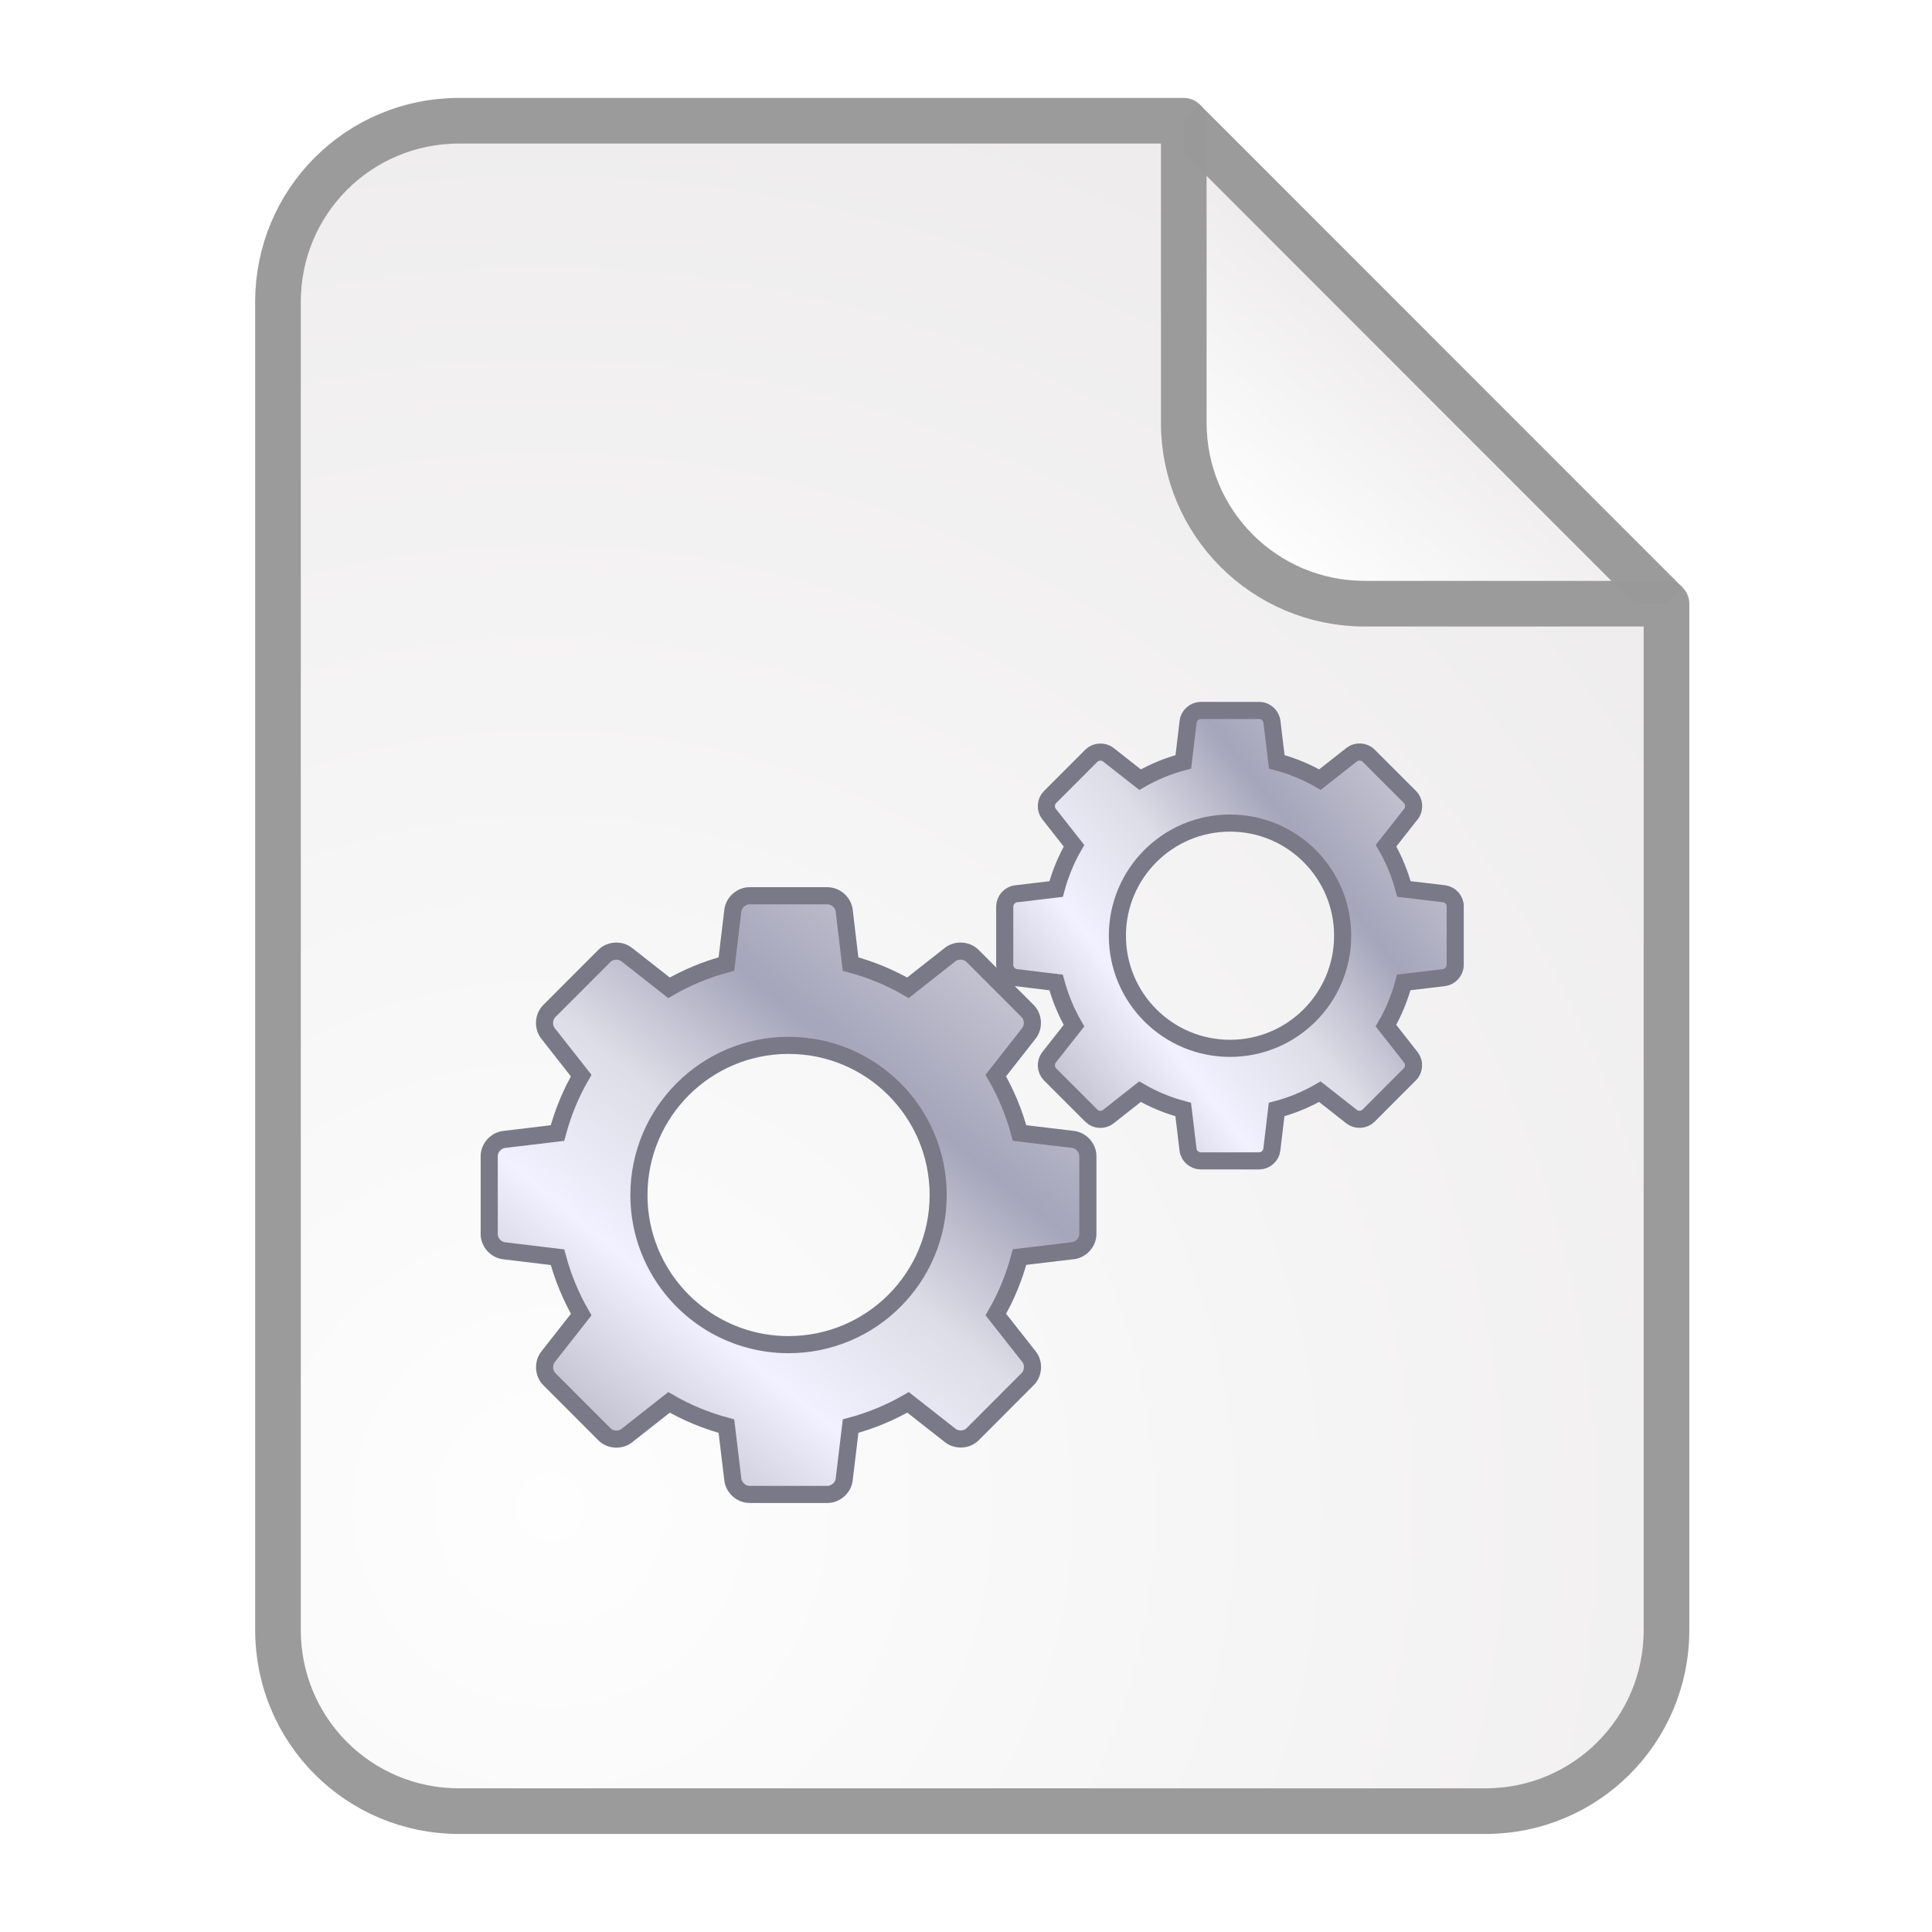
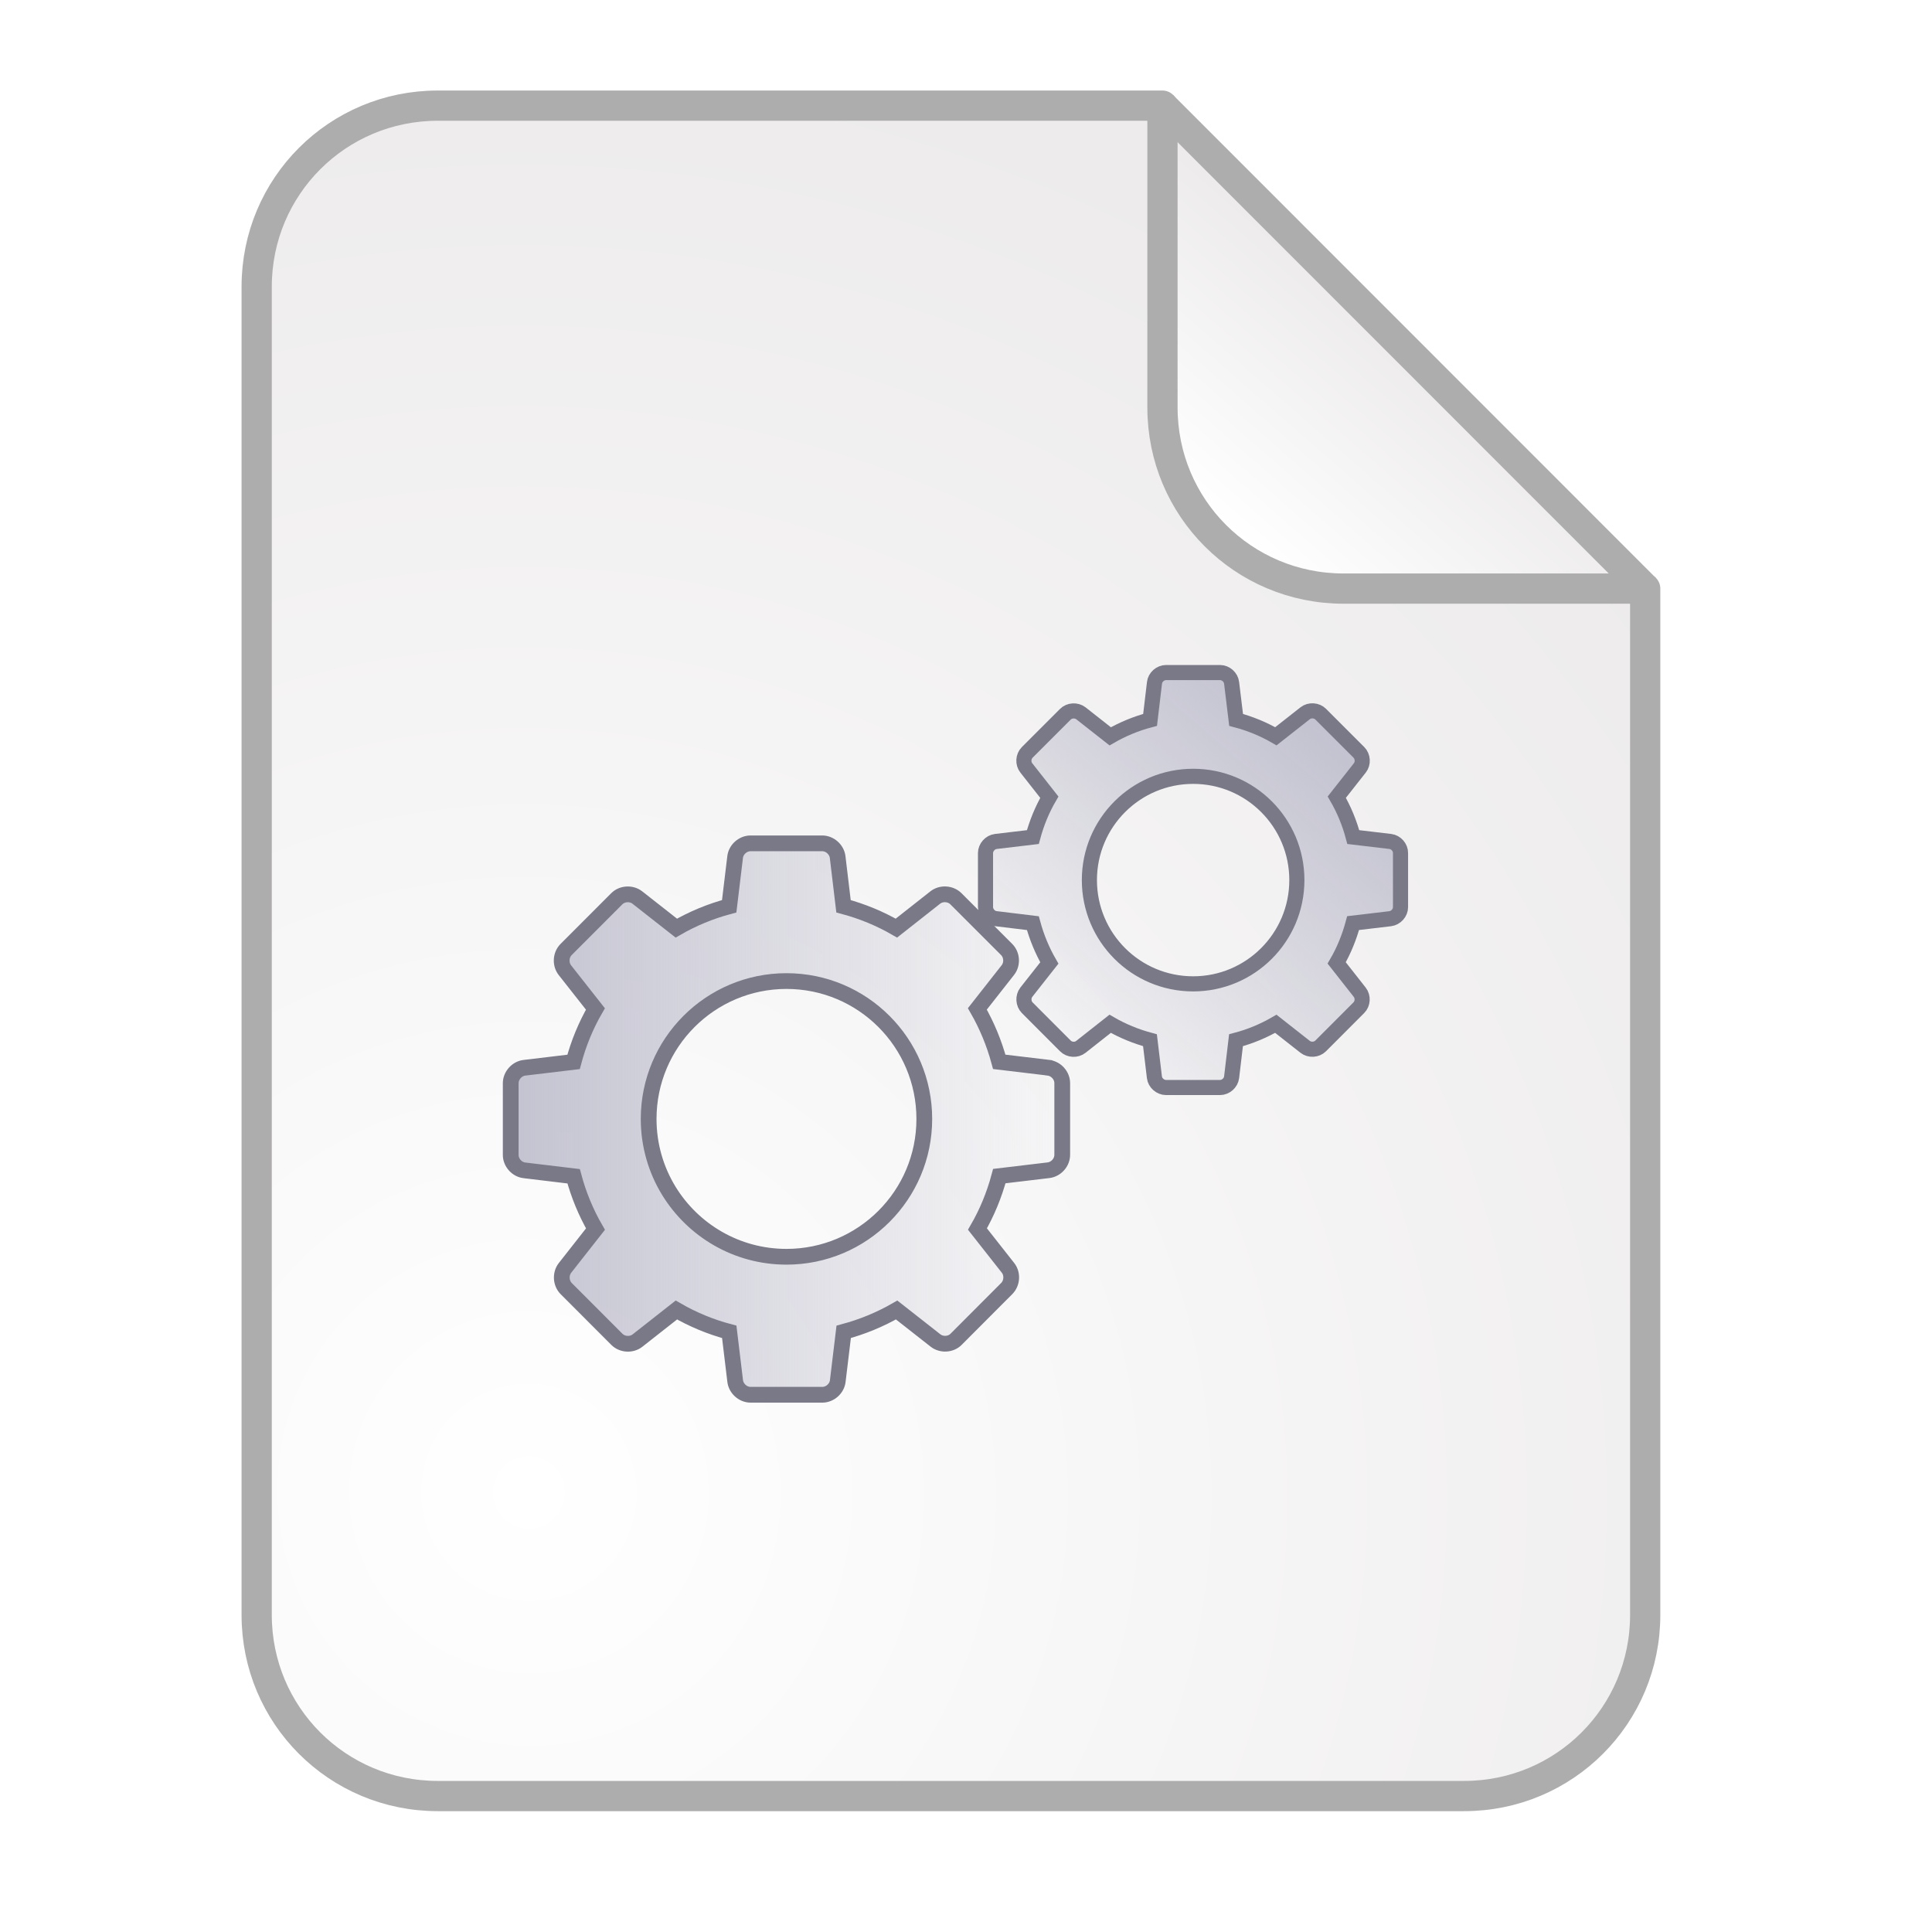
<svg xmlns="http://www.w3.org/2000/svg" xmlns:xlink="http://www.w3.org/1999/xlink" width="128" height="128" viewBox="0 0 33.867 33.867" version="1.1" id="svg2634">
  <defs id="defs2628">
+     <linearGradient id="linearGradient1623">
+       <stop style="stop-color:#c2c2d0;stop-opacity:1;" offset="0" id="stop1619" />
+       <stop style="stop-color:#c2c2d0;stop-opacity:0;" offset="1" id="stop1621" />
+     </linearGradient>
+     <linearGradient id="linearGradient1615">
+       <stop style="stop-color:#c2c2d0;stop-opacity:1;" offset="0" id="stop1611" />
+       <stop style="stop-color:#c2c2d0;stop-opacity:0;" offset="1" id="stop1613" />
+     </linearGradient>
    <linearGradient id="linearGradient15413">
      <stop id="stop15409" offset="0" style="stop-color:#ffffff;stop-opacity:1" />
      <stop id="stop15411" offset="1" style="stop-color:#ecf6ff;stop-opacity:1" />
    </linearGradient>
    <linearGradient gradientTransform="matrix(0.2645833,0,0,0.2645833,83.1508,137.5565)" xlink:href="#linearGradient6044" id="linearGradient6056" x1="82" y1="30" x2="-68.742" y2="262.239" gradientUnits="userSpaceOnUse" />
    <linearGradient id="linearGradient6044">
      <stop style="stop-color:#ffffff;stop-opacity:1" offset="0" id="stop6040" />
      <stop style="stop-color:#c9e4ff;stop-opacity:1" offset="1" id="stop6042" />
    </linearGradient>
-     <linearGradient xlink:href="#linearGradient6044" id="linearGradient68" gradientUnits="userSpaceOnUse" gradientTransform="matrix(0.2750733,0,0,0.2750733,109.6321,133.8365)" x1="82" y1="30" x2="-68.742" y2="262.239" />
    <linearGradient xlink:href="#linearGradient6044" id="linearGradient918" gradientUnits="userSpaceOnUse" gradientTransform="matrix(0.2750733,0,0,0.2750733,109.6321,133.8365)" x1="82" y1="30" x2="-68.742" y2="262.239" />
    <linearGradient xlink:href="#linearGradient15413" id="linearGradient15407" x1="95.028" y1="84.356" x2="71.876" y2="113.655" gradientUnits="userSpaceOnUse" />
-     <linearGradient xlink:href="#linearGradient1808-2" id="linearGradient4237" gradientUnits="userSpaceOnUse" x1="123.291" y1="141.457" x2="140.7" y2="141.457" />
-     <radialGradient xlink:href="#linearGradient9376" id="radialGradient4239" gradientUnits="userSpaceOnUse" gradientTransform="matrix(1.938601,-0.4124931,0.4162354,1.956188,-7.538052,-235.8983)" cx="18.282" cy="111.009" fx="18.282" fy="111.009" r="6.35" />
-     <linearGradient xlink:href="#linearGradient9376" id="linearGradient5179" x1="80.318" y1="-34.653" x2="81.78" y2="-36.33" gradientUnits="userSpaceOnUse" />
+     <radialGradient xlink:href="#linearGradient3178" id="radialGradient4239" gradientUnits="userSpaceOnUse" gradientTransform="matrix(1.938601,-0.4124931,0.4162354,1.956188,-7.538052,-235.8983)" cx="18.282" cy="111.009" fx="18.282" fy="111.009" r="6.35" />
+     <linearGradient xlink:href="#linearGradient3178" id="linearGradient5179" x1="80.318" y1="-34.653" x2="81.78" y2="-36.33" gradientUnits="userSpaceOnUse" />
+     <linearGradient xlink:href="#linearGradient15413" id="linearGradient977" gradientUnits="userSpaceOnUse" x1="123.291" y1="141.457" x2="140.7" y2="141.457" />
+     <linearGradient id="linearGradient1040">
+       <stop id="stop1036" offset="0" style="stop-color:#ffdd9c;stop-opacity:1" />
+       <stop id="stop1038" offset="1" style="stop-color:#ffff9c;stop-opacity:1" />
+     </linearGradient>
+     <linearGradient xlink:href="#linearGradient1040" id="linearGradient972" x1="86.244" y1="-46.876" x2="89.258" y2="-53.727" gradientUnits="userSpaceOnUse" gradientTransform="matrix(0.6641745,0,0,0.6641745,16.70847,2.20906)" />
+     <radialGradient xlink:href="#linearGradient15413" id="radialGradient36302-7" cx="91.077" cy="-48.847" fx="91.077" fy="-48.847" r="6.346" gradientUnits="userSpaceOnUse" gradientTransform="matrix(0.5715326,0,0,0.5715326,25.78242,-2.628257)" />
+     <linearGradient id="linearGradient3178">
+       <stop style="stop-color:#ffffff;stop-opacity:1" offset="0" id="stop3174" />
+       <stop style="stop-color:#edebec;stop-opacity:1" offset="1" id="stop3176" />
+     </linearGradient>
+     <linearGradient id="linearGradient8385-3">
+       <stop id="stop8387-0" style="stop-color:#000000;stop-opacity:1" offset="0" />
+       <stop id="stop8389-4" style="stop-color:#ffffff;stop-opacity:1" offset="1" />
+     </linearGradient>
+     <linearGradient x1="-553.27" y1="525.908" x2="-666.116" y2="413.045" id="linearGradient3002-4-0" xlink:href="#linearGradient8385-3" gradientUnits="userSpaceOnUse" gradientTransform="matrix(0.99884,0,0,0.998699,689.0077,-388.8438)" />
+     <linearGradient id="linearGradient1462">
+       <stop id="stop1458" style="stop-color:#000000;stop-opacity:1" offset="0" />
+       <stop id="stop1460" style="stop-color:#000000;stop-opacity:1" offset="1" />
+     </linearGradient>
+     <linearGradient y2="141.457" x2="140.7" y1="141.457" x1="123.291" gradientUnits="userSpaceOnUse" id="linearGradient4237" xlink:href="#linearGradient1808-2" />
    <linearGradient id="linearGradient1808-2">
-       <stop id="stop1804-5" offset="0" style="stop-color:#ffffff;stop-opacity:1" />
-       <stop id="stop1806-4" offset="1" style="stop-color:#ccccff;stop-opacity:0.51" />
+       <stop style="stop-color:#ffffff;stop-opacity:1" offset="0" id="stop1804-5" />
+       <stop style="stop-color:#ccccff;stop-opacity:0.51" offset="1" id="stop1806-4" />
    </linearGradient>
-     <linearGradient id="linearGradient9376">
-       <stop id="stop9372" offset="0" style="stop-color:#fefefe;stop-opacity:0.98" />
-       <stop id="stop9374" offset="1" style="stop-color:#eeeced;stop-opacity:0.98" />
+     <radialGradient gradientTransform="matrix(0.5715326,0,0,0.5715326,25.78242,-2.628257)" gradientUnits="userSpaceOnUse" r="6.346" fy="-48.847" fx="91.077" cy="-48.847" cx="91.077" id="radialGradient36302-7-6" xlink:href="#linearGradient15413" />
+     <linearGradient gradientTransform="matrix(0.99884,0,0,0.998699,689.0077,-388.8438)" gradientUnits="userSpaceOnUse" xlink:href="#linearGradient1462" id="linearGradient3002-4-0-0" y2="413.045" x2="-666.116" y1="525.908" x1="-553.27" />
+     <radialGradient gradientTransform="matrix(0.5715326,0,0,0.5715326,25.78242,-2.628257)" gradientUnits="userSpaceOnUse" r="6.346" fy="-48.847" fx="91.077" cy="-48.847" cx="91.077" id="radialGradient36302-7-7" xlink:href="#linearGradient15413" />
+     <radialGradient gradientUnits="userSpaceOnUse" r="6.346" fy="-48.847" fx="91.077" cy="-48.847" cx="91.077" id="radialGradient36302" xlink:href="#linearGradient15413" gradientTransform="matrix(0.5539086,0,0,0.5539086,27.38757,-3.489144)" />
+     <radialGradient gradientTransform="matrix(0.5715326,0,0,0.5715326,25.78242,-2.628257)" gradientUnits="userSpaceOnUse" r="6.346" fy="-48.847" fx="91.077" cy="-48.847" cx="91.077" id="radialGradient36302-7-3" xlink:href="#linearGradient15413" />
+     <radialGradient r="6.346" fy="-48.847" fx="91.077" cy="-48.847" cx="91.077" gradientTransform="matrix(0.5715326,0,0,0.5715326,30.11848,-1.746015)" gradientUnits="userSpaceOnUse" id="radialGradient1055-4" xlink:href="#linearGradient15413" />
+     <radialGradient gradientTransform="matrix(0.5715326,0,0,0.5715326,25.78242,-2.628257)" gradientUnits="userSpaceOnUse" r="6.346" fy="-48.847" fx="91.077" cy="-48.847" cx="91.077" id="radialGradient36302-7-4" xlink:href="#linearGradient15413" />
+     <radialGradient xlink:href="#linearGradient15413" id="radialGradient36302-7-6-6" cx="91.077" cy="-48.847" fx="91.077" fy="-48.847" r="6.346" gradientUnits="userSpaceOnUse" gradientTransform="matrix(0.5715326,0,0,0.5715326,25.78242,-2.628257)" />
+     <radialGradient xlink:href="#linearGradient15413" id="radialGradient36302-7-7-6" cx="91.077" cy="-48.847" fx="91.077" fy="-48.847" r="6.346" gradientUnits="userSpaceOnUse" gradientTransform="matrix(0.5715326,0,0,0.5715326,25.78242,-2.628257)" />
+     <radialGradient gradientTransform="matrix(0.5539086,0,0,0.5539086,27.38757,-3.489144)" xlink:href="#linearGradient15413" id="radialGradient36302-2" cx="91.077" cy="-48.847" fx="91.077" fy="-48.847" r="6.346" gradientUnits="userSpaceOnUse" />
+     <radialGradient gradientTransform="matrix(0.5715326,0,0,0.5715326,25.78242,-2.628257)" gradientUnits="userSpaceOnUse" r="6.346" fy="-48.847" fx="91.077" cy="-48.847" cx="91.077" id="radialGradient36302-7-9" xlink:href="#linearGradient15413" />
+     <radialGradient gradientTransform="matrix(0.5715326,0,0,0.5715326,25.78242,-2.628257)" gradientUnits="userSpaceOnUse" r="6.346" fy="-48.847" fx="91.077" cy="-48.847" cx="91.077" id="radialGradient36302-7-30" xlink:href="#linearGradient15413" />
+     <radialGradient xlink:href="#linearGradient15413" id="radialGradient36302-7-6-2" cx="91.077" cy="-48.847" fx="91.077" fy="-48.847" r="6.346" gradientUnits="userSpaceOnUse" gradientTransform="matrix(0.5715326,0,0,0.5715326,25.78242,-2.628257)" />
+     <radialGradient xlink:href="#linearGradient15413" id="radialGradient36302-7-7-67" cx="91.077" cy="-48.847" fx="91.077" fy="-48.847" r="6.346" gradientUnits="userSpaceOnUse" gradientTransform="matrix(0.5715326,0,0,0.5715326,25.78242,-2.628257)" />
+     <radialGradient gradientTransform="matrix(0.5539086,0,0,0.5539086,27.38757,-3.489144)" xlink:href="#linearGradient15413" id="radialGradient36302-6" cx="91.077" cy="-48.847" fx="91.077" fy="-48.847" r="6.346" gradientUnits="userSpaceOnUse" />
+     <radialGradient gradientTransform="matrix(0.5715326,0,0,0.5715326,25.78242,-2.628257)" gradientUnits="userSpaceOnUse" r="6.346" fy="-48.847" fx="91.077" cy="-48.847" cx="91.077" id="radialGradient36302-7-0" xlink:href="#linearGradient15413" />
+     <radialGradient xlink:href="#linearGradient15413" id="radialGradient36302-7-6-28" cx="91.077" cy="-48.847" fx="91.077" fy="-48.847" r="6.346" gradientUnits="userSpaceOnUse" gradientTransform="matrix(0.5715326,0,0,0.5715326,25.78242,-2.628257)" />
+     <radialGradient xlink:href="#linearGradient15413" id="radialGradient36302-7-7-8" cx="91.077" cy="-48.847" fx="91.077" fy="-48.847" r="6.346" gradientUnits="userSpaceOnUse" gradientTransform="matrix(0.5715326,0,0,0.5715326,25.78242,-2.628257)" />
+     <radialGradient gradientTransform="matrix(0.5539086,0,0,0.5539086,27.38757,-3.489144)" xlink:href="#linearGradient15413" id="radialGradient36302-28" cx="91.077" cy="-48.847" fx="91.077" fy="-48.847" r="6.346" gradientUnits="userSpaceOnUse" />
+     <radialGradient xlink:href="#linearGradient15413" id="radialGradient36302-7-3-0" cx="91.077" cy="-48.847" fx="91.077" fy="-48.847" r="6.346" gradientUnits="userSpaceOnUse" gradientTransform="matrix(0.5715326,0,0,0.5715326,25.78242,-2.628257)" />
+     <radialGradient xlink:href="#linearGradient15413" id="radialGradient1055-4-9" gradientUnits="userSpaceOnUse" gradientTransform="matrix(0.5715326,0,0,0.5715326,30.11848,-1.746015)" cx="91.077" cy="-48.847" fx="91.077" fy="-48.847" r="6.346" />
+     <radialGradient xlink:href="#linearGradient15413" id="radialGradient36302-7-4-7" cx="91.077" cy="-48.847" fx="91.077" fy="-48.847" r="6.346" gradientUnits="userSpaceOnUse" gradientTransform="matrix(0.5715326,0,0,0.5715326,25.78242,-2.628257)" />
+     <radialGradient gradientTransform="matrix(0.5715326,0,0,0.5715326,25.78242,-2.628257)" gradientUnits="userSpaceOnUse" r="6.346" fy="-48.847" fx="91.077" cy="-48.847" cx="91.077" id="radialGradient36302-7-6-6-9" xlink:href="#linearGradient15413" />
+     <radialGradient gradientTransform="matrix(0.5715326,0,0,0.5715326,25.78242,-2.628257)" gradientUnits="userSpaceOnUse" r="6.346" fy="-48.847" fx="91.077" cy="-48.847" cx="91.077" id="radialGradient36302-7-7-6-0" xlink:href="#linearGradient15413" />
+     <radialGradient gradientUnits="userSpaceOnUse" r="6.346" fy="-48.847" fx="91.077" cy="-48.847" cx="91.077" id="radialGradient36302-2-2" xlink:href="#linearGradient15413" gradientTransform="matrix(0.5539086,0,0,0.5539086,27.38757,-3.489144)" />
+     <radialGradient xlink:href="#linearGradient15413" id="radialGradient2646" cx="23.751" cy="23.962" fx="23.751" fy="23.962" r="21.135" gradientTransform="matrix(1,0,0,0.9998904,0,0.00262704)" gradientUnits="userSpaceOnUse" />
+     <linearGradient id="linearGradient6423">
+       <stop id="stop6419" offset="0" style="stop-color:#007e00;stop-opacity:0.247" />
+       <stop id="stop6421" offset="1" style="stop-color:#ff7f00;stop-opacity:0;" />
    </linearGradient>
-     <linearGradient xlink:href="#linearGradient5370" id="linearGradient3281" gradientUnits="userSpaceOnUse" x1="14.46" y1="12.28" x2="34.53" y2="39.68" gradientTransform="matrix(0.8585,-0.3556,0.3557,0.8588,23.28,38.3)" />
+     <linearGradient y2="-116.55" x2="58.361" y1="-32.55" x1="230.547" gradientUnits="userSpaceOnUse" id="linearGradient6669" xlink:href="#linearGradient6423" gradientTransform="matrix(0.2645833,0,0,0.2645833,74.69611,2.710477)" />
+     <linearGradient y2="-116.55" x2="58.361" y1="-32.55" x1="230.547" gradientTransform="matrix(0.2645833,0,0,0.2645833,75.13184,2.347538)" gradientUnits="userSpaceOnUse" id="linearGradient4264" xlink:href="#linearGradient6423" />
+     <linearGradient y2="-116.55" x2="58.361" y1="-32.55" x1="230.547" gradientTransform="matrix(0.2645833,0,0,0.2645833,80.2297,-49.96084)" gradientUnits="userSpaceOnUse" id="linearGradient4279" xlink:href="#linearGradient6044" />
+     <linearGradient gradientUnits="userSpaceOnUse" y2="8.633" x2="-89.445" y1="37.18" x1="-219.516" id="linearGradient1042" xlink:href="#linearGradient1040" gradientTransform="matrix(0,-0.7235958,-0.7235958,0,135.6203,17.42686)" />
+     <radialGradient gradientTransform="matrix(0.5715326,0,0,0.5715326,25.78242,-2.628257)" gradientUnits="userSpaceOnUse" r="6.346" fy="-48.847" fx="91.077" cy="-48.847" cx="91.077" id="radialGradient36302-7-17" xlink:href="#linearGradient15413" />
+     <radialGradient xlink:href="#linearGradient15413" id="radialGradient36302-7-6-63" cx="91.077" cy="-48.847" fx="91.077" fy="-48.847" r="6.346" gradientUnits="userSpaceOnUse" gradientTransform="matrix(0.5715326,0,0,0.5715326,25.78242,-2.628257)" />
+     <radialGradient xlink:href="#linearGradient15413" id="radialGradient36302-7-7-9" cx="91.077" cy="-48.847" fx="91.077" fy="-48.847" r="6.346" gradientUnits="userSpaceOnUse" gradientTransform="matrix(0.5715326,0,0,0.5715326,25.78242,-2.628257)" />
+     <radialGradient gradientTransform="matrix(0.5539086,0,0,0.5539086,27.38757,-3.489144)" xlink:href="#linearGradient15413" id="radialGradient36302-3" cx="91.077" cy="-48.847" fx="91.077" fy="-48.847" r="6.346" gradientUnits="userSpaceOnUse" />
+     <radialGradient xlink:href="#linearGradient15413" id="radialGradient36302-7-3-5" cx="91.077" cy="-48.847" fx="91.077" fy="-48.847" r="6.346" gradientUnits="userSpaceOnUse" gradientTransform="matrix(0.5715326,0,0,0.5715326,25.78242,-2.628257)" />
+     <radialGradient xlink:href="#linearGradient15413" id="radialGradient1055-4-90" gradientUnits="userSpaceOnUse" gradientTransform="matrix(0.5715326,0,0,0.5715326,30.11848,-1.746015)" cx="91.077" cy="-48.847" fx="91.077" fy="-48.847" r="6.346" />
+     <radialGradient xlink:href="#linearGradient15413" id="radialGradient36302-7-4-8" cx="91.077" cy="-48.847" fx="91.077" fy="-48.847" r="6.346" gradientUnits="userSpaceOnUse" gradientTransform="matrix(0.5715326,0,0,0.5715326,25.78242,-2.628257)" />
+     <radialGradient gradientTransform="matrix(0.5715326,0,0,0.5715326,25.78242,-2.628257)" gradientUnits="userSpaceOnUse" r="6.346" fy="-48.847" fx="91.077" cy="-48.847" cx="91.077" id="radialGradient36302-7-6-6-3" xlink:href="#linearGradient15413" />
+     <radialGradient gradientTransform="matrix(0.5715326,0,0,0.5715326,25.78242,-2.628257)" gradientUnits="userSpaceOnUse" r="6.346" fy="-48.847" fx="91.077" cy="-48.847" cx="91.077" id="radialGradient36302-7-7-6-03" xlink:href="#linearGradient15413" />
+     <radialGradient gradientUnits="userSpaceOnUse" r="6.346" fy="-48.847" fx="91.077" cy="-48.847" cx="91.077" id="radialGradient36302-2-8" xlink:href="#linearGradient15413" gradientTransform="matrix(0.5539086,0,0,0.5539086,27.38757,-3.489144)" />
+     <radialGradient xlink:href="#linearGradient15413" id="radialGradient36302-7-9-6" cx="91.077" cy="-48.847" fx="91.077" fy="-48.847" r="6.346" gradientUnits="userSpaceOnUse" gradientTransform="matrix(0.5715326,0,0,0.5715326,25.78242,-2.628257)" />
+     <radialGradient xlink:href="#linearGradient15413" id="radialGradient36302-7-1" cx="91.077" cy="-48.847" fx="91.077" fy="-48.847" r="6.346" gradientUnits="userSpaceOnUse" gradientTransform="matrix(0.5715326,0,0,0.5715326,25.78242,-2.628257)" />
+     <linearGradient y2="200.874" x2="1280.895" y1="62.713" x1="1142.588" gradientTransform="matrix(0.02378999,-0.00245374,0.00245374,0.02378999,47.71954,-31.21626)" gradientUnits="userSpaceOnUse" id="linearGradient1403" xlink:href="#linearGradient1373" />
+     <linearGradient id="linearGradient1373">
+       <stop id="stop1369" offset="0" style="stop-color:#343434;stop-opacity:1" />
+       <stop id="stop1371" offset="1" style="stop-color:#4d4d4d;stop-opacity:1" />
+     </linearGradient>
+     <linearGradient gradientTransform="matrix(2.6597682e-4,0.02391472,0.02391472,-2.6597682e-4,73.58915,-60.38333)" y2="89.862" x2="1324.91" y1="230.862" x1="1327.594" gradientUnits="userSpaceOnUse" id="linearGradient1405" xlink:href="#linearGradient4663-8-4" />
+     <linearGradient id="linearGradient4663-8-4">
+       <stop offset="0" style="stop-color:#5596ea;stop-opacity:1" id="stop4665-6-3" />
+       <stop offset="1" style="stop-color:#5596ea;stop-opacity:0" id="stop4667-8-0" />
+     </linearGradient>
+     <radialGradient xlink:href="#linearGradient15413" id="radialGradient36302-7-0-3" cx="91.077" cy="-48.847" fx="91.077" fy="-48.847" r="6.346" gradientUnits="userSpaceOnUse" gradientTransform="matrix(0.5598317,0,0,0.5598317,26.77498,-3.126685)" />
+     <radialGradient xlink:href="#linearGradient15413" id="radialGradient36302-7-71" cx="91.077" cy="-48.847" fx="91.077" fy="-48.847" r="6.346" gradientUnits="userSpaceOnUse" gradientTransform="matrix(0.5715326,0,0,0.5715326,25.78242,-2.628257)" />
+     <clipPath clipPathUnits="userSpaceOnUse" id="clipPath12688">
+       <path style="display:inline;fill:#000000;fill-opacity:1;stroke:none" d="m 1252,1006 v 2 134 2 h 224 v -2 z m 32,58.844 74.375,45.156 H 1284 Z" id="path12690" />
+     </clipPath>
    <linearGradient id="linearGradient5370">
      <stop style="stop-color:#c2c2d0;stop-opacity:1" offset="0" id="stop5360" />
      <stop id="stop5362" offset="0.25" style="stop-color:#f1f1ff;stop-opacity:1" />
      <stop id="stop5364" offset="0.5" style="stop-color:#dddde7;stop-opacity:1" />
      <stop style="stop-color:#a5a5bb;stop-opacity:1" offset="0.75" id="stop5366" />
      <stop style="stop-color:#c2c2d0;stop-opacity:1" offset="1" id="stop5368" />
    </linearGradient>
-     <linearGradient xlink:href="#linearGradient5370" id="linearGradient1975" x1="3.438" y1="25.889" x2="15.498" y2="11.122" gradientUnits="userSpaceOnUse" />
-     <linearGradient xlink:href="#linearGradient5370" id="linearGradient1979" gradientUnits="userSpaceOnUse" x1="3.438" y1="25.889" x2="15.498" y2="11.122" />
-     <linearGradient xlink:href="#linearGradient5370" id="linearGradient1991" x1="17.921" y1="14.495" x2="29.514" y2="5.669" gradientUnits="userSpaceOnUse" />
+     <linearGradient xlink:href="#linearGradient1615" id="linearGradient1617" x1="85.323" y1="153.499" x2="95.266" y2="153.499" gradientUnits="userSpaceOnUse" />
+     <linearGradient xlink:href="#linearGradient1623" id="linearGradient1625" x1="99.96" y1="146.702" x2="94.887" y2="152.6" gradientUnits="userSpaceOnUse" />
  </defs>
  <g id="layer1" transform="translate(-82.55,-136.1333)">
    <g id="g849">
      <g id="g4250" transform="matrix(2,0,0,2,-56.03907,215.1337)">
-         <path style="opacity:1;fill:url(#linearGradient5179);fill-opacity:1.0;stroke:none;stroke-width:0.529;stroke-linecap:round;stroke-linejoin:round;stroke-miterlimit:4;stroke-dasharray:none;stroke-opacity:1" d="m 83.824,-34.286 -4.077,-4.078 v 2.491 c 0,0.879 0.708,1.587 1.587,1.587 z" id="path1999" />
-         <path id="path4196" d="m 123.999,133.456 c 5.372,5.374 10.663,10.667 15.994,16" style="fill:url(#linearGradient4237);fill-opacity:1.0;stroke:#999999;stroke-width:1.512;stroke-linecap:butt;stroke-linejoin:miter;stroke-miterlimit:4;stroke-dasharray:none;stroke-opacity:0.98" transform="matrix(0.2645833,0,0,0.2645833,46.86136,-73.7522)" />
-         <path id="path4200" d="m 73.318,-38.442 c -0.879,0 -1.587,0.708 -1.587,1.587 v 11.642 c 0,0.879 0.708,1.587 1.587,1.587 h 8.996 c 0.879,0 1.587,-0.708 1.587,-1.587 v -8.996 h -2.644 c -0.879,0 -1.587,-0.708 -1.587,-1.587 v -2.646 z" style="opacity:1;fill:url(#radialGradient4239);fill-opacity:1;stroke:#999999;stroke-width:0.4;stroke-linecap:round;stroke-linejoin:round;stroke-miterlimit:4;stroke-dasharray:none;stroke-opacity:0.98" />
-         <g id="g1906" transform="matrix(0.2731617,0,0,0.2731617,73.58233,-34.07154)" style="fill:#ececfa;fill-opacity:1;stroke:#2b2b2f;stroke-opacity:0.557;stroke-width:0.549;stroke-miterlimit:4;stroke-dasharray:none">
-           <g id="g1848" style="fill:#ececfa;fill-opacity:1;stroke:#2b2b2f;stroke-opacity:0.557;stroke-width:0.549;stroke-miterlimit:4;stroke-dasharray:none">
-             <path style="fill:url(#linearGradient1979);fill-opacity:1;stroke:#797987;stroke-width:0.549;stroke-miterlimit:4;stroke-dasharray:none;stroke-opacity:1" d="M 18.73,16.686 17.017,16.481 C 16.841,15.827 16.584,15.21 16.254,14.637 l 1.063,-1.354 c 0.164,-0.209 0.145,-0.531 -0.043,-0.718 l -1.766,-1.767 c -0.187,-0.187 -0.509,-0.206 -0.717,-0.044 l -1.356,1.067 C 12.864,11.491 12.247,11.234 11.594,11.06 L 11.39,9.345 C 11.359,9.083 11.117,8.868 10.853,8.868 H 8.354 C 8.09,8.868 7.848,9.083 7.817,9.345 L 7.611,11.059 C 6.958,11.233 6.34,11.491 5.769,11.821 L 4.412,10.756 C 4.205,10.593 3.882,10.611 3.696,10.798 l -1.767,1.769 c -0.187,0.187 -0.206,0.509 -0.043,0.717 l 1.065,1.354 C 2.62,15.21 2.365,15.828 2.19,16.482 L 0.477,16.687 C 0.215,16.718 0,16.959 0,17.225 v 2.498 c 0,0.265 0.215,0.506 0.477,0.536 l 1.714,0.207 c 0.175,0.651 0.431,1.269 0.761,1.841 l -1.064,1.354 c -0.163,0.21 -0.144,0.532 0.043,0.719 l 1.765,1.767 c 0.186,0.188 0.509,0.207 0.716,0.045 l 1.357,-1.068 c 0.571,0.33 1.189,0.588 1.842,0.762 L 7.817,27.6 c 0.031,0.262 0.273,0.477 0.537,0.477 h 2.499 c 0.264,0 0.506,-0.215 0.537,-0.477 l 0.206,-1.715 c 0.653,-0.174 1.271,-0.432 1.843,-0.762 l 1.356,1.064 c 0.208,0.162 0.53,0.145 0.716,-0.041 l 1.767,-1.77 c 0.187,-0.188 0.207,-0.51 0.043,-0.717 l -1.065,-1.354 c 0.331,-0.572 0.586,-1.19 0.761,-1.844 l 1.715,-0.205 c 0.263,-0.031 0.477,-0.271 0.477,-0.537 v -2.498 c 0,-0.264 -0.215,-0.503 -0.479,-0.535 z M 9.605,23.271 C 7.873,23.271 6.354,22.354 5.51,20.978 5.062,20.248 4.804,19.389 4.804,18.47 c 0,-2.652 2.15,-4.802 4.801,-4.802 2.652,0 4.801,2.149 4.801,4.802 10e-4,2.653 -2.149,4.801 -4.801,4.801 z" id="path1842" />
-             <path style="fill:url(#linearGradient1991);fill-opacity:1;stroke:#797987;stroke-width:0.549;stroke-miterlimit:4;stroke-dasharray:none;stroke-opacity:1" d="M 30.641,8.804 29.35,8.651 C 29.218,8.159 29.026,7.692 28.776,7.261 l 0.803,-1.02 C 29.702,6.086 29.686,5.842 29.546,5.701 L 28.216,4.372 C 28.076,4.23 27.833,4.216 27.676,4.339 L 26.655,5.142 C 26.225,4.893 25.759,4.701 25.27,4.571 L 25.114,3.281 C 25.092,3.083 24.909,2.922 24.712,2.922 H 22.83 c -0.199,0 -0.381,0.161 -0.404,0.359 l -0.154,1.29 C 21.78,4.701 21.315,4.894 20.884,5.143 L 19.863,4.341 C 19.707,4.219 19.464,4.234 19.324,4.372 l -1.331,1.332 c -0.142,0.141 -0.155,0.383 -0.032,0.539 l 0.803,1.021 C 18.514,7.694 18.323,8.16 18.19,8.652 L 16.9,8.806 c -0.198,0.023 -0.359,0.206 -0.359,0.405 v 1.881 c 0,0.197 0.162,0.381 0.359,0.402 l 1.289,0.157 c 0.133,0.49 0.326,0.955 0.574,1.386 l -0.803,1.02 c -0.122,0.156 -0.107,0.4 0.033,0.54 l 1.328,1.329 c 0.141,0.143 0.383,0.156 0.539,0.033 l 1.021,-0.804 c 0.43,0.249 0.896,0.442 1.387,0.572 l 0.155,1.292 c 0.022,0.195 0.206,0.356 0.404,0.356 h 1.881 c 0.198,0 0.38,-0.161 0.403,-0.356 l 0.154,-1.292 c 0.492,-0.13 0.957,-0.323 1.387,-0.572 l 1.021,0.802 c 0.157,0.123 0.399,0.109 0.54,-0.031 l 1.33,-1.332 c 0.141,-0.139 0.155,-0.382 0.032,-0.538 l -0.802,-1.021 c 0.25,-0.429 0.44,-0.895 0.572,-1.386 l 1.291,-0.154 C 30.834,11.47 30.995,11.29 30.995,11.09 V 9.21 C 30.999,9.009 30.837,8.829 30.641,8.804 Z m -6.87,4.96 c -1.998,0 -3.615,-1.618 -3.615,-3.614 0,-1.997 1.619,-3.614 3.615,-3.614 1.994,0 3.613,1.617 3.613,3.614 0,1.995 -1.618,3.614 -3.613,3.614 z" id="path1844" />
+         <g id="g975" transform="matrix(1.000001,0,0,0.9999985,-0.1868046,-0.1323374)">
+           <path id="path1999" d="m 83.824,-34.286 -4.077,-4.078 v 2.491 c 0,0.879 0.708,1.587 1.587,1.587 z" style="opacity:1;fill:url(#linearGradient5179);fill-opacity:1.0;stroke:none;stroke-width:0.529;stroke-linecap:round;stroke-linejoin:round;stroke-miterlimit:4;stroke-dasharray:none;stroke-opacity:1" />
+           <path transform="matrix(0.2645833,0,0,0.2645833,46.86136,-73.7522)" style="fill:url(#linearGradient977);fill-opacity:1;stroke:#aeadad;stroke-width:1;stroke-linecap:butt;stroke-linejoin:miter;stroke-miterlimit:4;stroke-dasharray:none;stroke-opacity:1" d="m 123.999,133.456 c 5.372,5.374 10.663,10.667 15.994,16" id="path4196" />
+           <path style="opacity:1;fill:url(#radialGradient4239);fill-opacity:1;stroke:#aeadad;stroke-width:0.265;stroke-linecap:round;stroke-linejoin:round;stroke-miterlimit:4;stroke-dasharray:none;stroke-opacity:1" d="m 73.318,-38.442 c -0.879,0 -1.587,0.708 -1.587,1.587 v 11.642 c 0,0.879 0.708,1.587 1.587,1.587 h 8.996 c 0.879,0 1.587,-0.708 1.587,-1.587 v -8.996 h -2.644 c -0.879,0 -1.587,-0.708 -1.587,-1.587 v -2.646 z" id="path4200" />
+         </g>
+         <g id="g1634" transform="matrix(0.01434823,0,0,0.01434823,79.02739,-22.23972)" style="fill:#338000;fill-opacity:1;stroke:#9b9b9b;stroke-width:0.853;stroke-miterlimit:4;stroke-dasharray:none;stroke-opacity:1">
+           <g id="g1632" transform="matrix(1.164578,0,0,1.164578,838.3496,-898.9645)" style="fill:#338000;fill-opacity:1;stroke:#9b9b9b;stroke-width:0.733;stroke-miterlimit:4;stroke-dasharray:none;stroke-opacity:1" />
+         </g>
+         <g id="g1634-0" transform="matrix(0.01434823,0,0,0.01434823,120.6993,-22.5043)" style="fill:#338000;fill-opacity:1;stroke:#9b9b9b;stroke-width:0.853;stroke-miterlimit:4;stroke-dasharray:none;stroke-opacity:1">
+           <g id="g1632-3" transform="matrix(1.164578,0,0,1.164578,838.3496,-898.9645)" style="fill:#338000;fill-opacity:1;stroke:#9b9b9b;stroke-width:0.733;stroke-miterlimit:4;stroke-dasharray:none;stroke-opacity:1" />
+         </g>
+         <g transform="matrix(0.5,0,0,0.5,33.39744,-93.08585)" id="layer1-6">
+           <g id="g849-0" />
+         </g>
+         <g transform="matrix(0.5,0,0,0.5,44.29143,-106.3762)" id="layer1-1">
+           <g id="g1632-9" transform="matrix(0.03341926,0,0,0.03341926,126.0734,144.8572)" style="fill:#338000;fill-opacity:1;stroke:#9b9b9b;stroke-width:0.733;stroke-miterlimit:4;stroke-dasharray:none;stroke-opacity:1" />
+           <g id="g1607" transform="translate(-26.50234,-0.1315)">
+             <path id="path1842" d="m 94.887,152.6 -0.862,-0.103 c -0.089,-0.329 -0.218,-0.64 -0.384,-0.928 l 0.535,-0.681 c 0.083,-0.105 0.073,-0.267 -0.022,-0.361 l -0.889,-0.889 c -0.094,-0.094 -0.256,-0.104 -0.361,-0.022 l -0.682,0.537 c -0.287,-0.166 -0.598,-0.295 -0.927,-0.383 l -0.103,-0.863 c -0.016,-0.132 -0.137,-0.24 -0.27,-0.24 H 89.665 c -0.133,0 -0.255,0.108 -0.27,0.24 l -0.104,0.863 c -0.329,0.088 -0.64,0.217 -0.927,0.383 l -0.683,-0.536 c -0.104,-0.082 -0.267,-0.073 -0.36,0.021 l -0.889,0.89 c -0.094,0.094 -0.104,0.256 -0.022,0.361 l 0.536,0.681 c -0.167,0.288 -0.295,0.599 -0.383,0.928 l -0.862,0.103 c -0.132,0.016 -0.24,0.137 -0.24,0.271 v 1.257 c 0,0.133 0.108,0.255 0.24,0.27 l 0.863,0.104 c 0.088,0.328 0.217,0.639 0.383,0.926 l -0.535,0.681 c -0.082,0.106 -0.072,0.268 0.022,0.362 l 0.888,0.889 c 0.094,0.095 0.256,0.104 0.36,0.023 l 0.683,-0.537 c 0.287,0.166 0.598,0.296 0.927,0.383 l 0.104,0.863 c 0.016,0.132 0.137,0.24 0.27,0.24 h 1.258 c 0.133,0 0.255,-0.108 0.27,-0.24 l 0.104,-0.863 c 0.329,-0.088 0.64,-0.217 0.928,-0.383 l 0.682,0.535 c 0.105,0.082 0.267,0.073 0.36,-0.021 l 0.889,-0.891 c 0.094,-0.095 0.104,-0.257 0.022,-0.361 l -0.536,-0.681 c 0.167,-0.288 0.295,-0.599 0.383,-0.928 l 0.863,-0.103 c 0.132,-0.016 0.24,-0.136 0.24,-0.27 v -1.257 c 0,-0.133 -0.108,-0.253 -0.241,-0.269 z m -4.592,3.314 c -0.872,0 -1.636,-0.462 -2.061,-1.154 -0.225,-0.367 -0.355,-0.799 -0.355,-1.262 0,-1.335 1.082,-2.417 2.416,-2.417 1.335,0 2.416,1.082 2.416,2.417 5.12e-4,1.335 -1.082,2.416 -2.416,2.416 z" style="fill:url(#linearGradient1617);fill-opacity:1;stroke:#797987;stroke-width:0.276;stroke-miterlimit:4;stroke-dasharray:none;stroke-opacity:1" />
+             <path id="path1844" d="m 100.881,148.634 -0.65,-0.077 c -0.066,-0.248 -0.163,-0.483 -0.289,-0.7 l 0.404,-0.513 c 0.062,-0.078 0.054,-0.201 -0.017,-0.272 l -0.669,-0.669 c -0.07,-0.071 -0.193,-0.079 -0.272,-0.017 l -0.514,0.404 c -0.216,-0.125 -0.451,-0.222 -0.697,-0.287 l -0.079,-0.649 c -0.011,-0.1 -0.103,-0.181 -0.202,-0.181 h -0.947 c -0.1,0 -0.192,0.081 -0.203,0.181 l -0.077,0.649 c -0.248,0.065 -0.482,0.163 -0.699,0.288 l -0.514,-0.404 c -0.079,-0.061 -0.201,-0.054 -0.271,0.016 l -0.67,0.67 c -0.071,0.071 -0.078,0.193 -0.016,0.271 l 0.404,0.514 c -0.126,0.216 -0.222,0.451 -0.289,0.699 l -0.649,0.077 c -0.1,0.012 -0.181,0.104 -0.181,0.204 v 0.947 c 0,0.099 0.082,0.192 0.181,0.202 l 0.649,0.079 c 0.067,0.247 0.164,0.481 0.289,0.698 l -0.404,0.513 c -0.061,0.079 -0.054,0.201 0.017,0.272 l 0.668,0.669 c 0.071,0.072 0.193,0.079 0.271,0.017 l 0.514,-0.405 c 0.216,0.125 0.451,0.222 0.698,0.288 l 0.078,0.65 c 0.011,0.098 0.104,0.179 0.203,0.179 h 0.947 c 0.1,0 0.191,-0.081 0.203,-0.179 l 0.077,-0.65 c 0.248,-0.065 0.482,-0.163 0.698,-0.288 l 0.514,0.404 c 0.079,0.062 0.201,0.055 0.272,-0.016 l 0.669,-0.67 c 0.071,-0.07 0.078,-0.192 0.016,-0.271 l -0.404,-0.514 c 0.126,-0.216 0.221,-0.45 0.288,-0.698 l 0.65,-0.077 c 0.1,-0.013 0.181,-0.103 0.181,-0.204 v -0.946 c 0.002,-0.101 -0.08,-0.192 -0.178,-0.204 z m -3.457,2.496 c -1.006,0 -1.819,-0.814 -1.819,-1.819 0,-1.005 0.815,-1.819 1.819,-1.819 1.004,0 1.818,0.814 1.818,1.819 0,1.004 -0.814,1.819 -1.818,1.819 z" style="fill:url(#linearGradient1625);fill-opacity:1;stroke:#797987;stroke-width:0.265;stroke-miterlimit:4;stroke-dasharray:none;stroke-opacity:1" />
          </g>
-           <g id="g1850" style="fill:#ececfa;fill-opacity:1;stroke:#2b2b2f;stroke-opacity:0.557;stroke-width:0.549;stroke-miterlimit:4;stroke-dasharray:none">
- </g>
-           <g id="g1852" style="fill:#ececfa;fill-opacity:1;stroke:#2b2b2f;stroke-opacity:0.557;stroke-width:0.549;stroke-miterlimit:4;stroke-dasharray:none">
- </g>
-           <g id="g1854" style="fill:#ececfa;fill-opacity:1;stroke:#2b2b2f;stroke-opacity:0.557;stroke-width:0.549;stroke-miterlimit:4;stroke-dasharray:none">
- </g>
-           <g id="g1856" style="fill:#ececfa;fill-opacity:1;stroke:#2b2b2f;stroke-opacity:0.557;stroke-width:0.549;stroke-miterlimit:4;stroke-dasharray:none">
- </g>
-           <g id="g1858" style="fill:#ececfa;fill-opacity:1;stroke:#2b2b2f;stroke-opacity:0.557;stroke-width:0.549;stroke-miterlimit:4;stroke-dasharray:none">
- </g>
-           <g id="g1860" style="fill:#ececfa;fill-opacity:1;stroke:#2b2b2f;stroke-opacity:0.557;stroke-width:0.549;stroke-miterlimit:4;stroke-dasharray:none">
- </g>
-           <g id="g1862" style="fill:#ececfa;fill-opacity:1;stroke:#2b2b2f;stroke-opacity:0.557;stroke-width:0.549;stroke-miterlimit:4;stroke-dasharray:none">
- </g>
-           <g id="g1864" style="fill:#ececfa;fill-opacity:1;stroke:#2b2b2f;stroke-opacity:0.557;stroke-width:0.549;stroke-miterlimit:4;stroke-dasharray:none">
- </g>
-           <g id="g1866" style="fill:#ececfa;fill-opacity:1;stroke:#2b2b2f;stroke-opacity:0.557;stroke-width:0.549;stroke-miterlimit:4;stroke-dasharray:none">
- </g>
-           <g id="g1868" style="fill:#ececfa;fill-opacity:1;stroke:#2b2b2f;stroke-opacity:0.557;stroke-width:0.549;stroke-miterlimit:4;stroke-dasharray:none">
- </g>
-           <g id="g1870" style="fill:#ececfa;fill-opacity:1;stroke:#2b2b2f;stroke-opacity:0.557;stroke-width:0.549;stroke-miterlimit:4;stroke-dasharray:none">
- </g>
-           <g id="g1872" style="fill:#ececfa;fill-opacity:1;stroke:#2b2b2f;stroke-opacity:0.557;stroke-width:0.549;stroke-miterlimit:4;stroke-dasharray:none">
- </g>
-           <g id="g1874" style="fill:#ececfa;fill-opacity:1;stroke:#2b2b2f;stroke-opacity:0.557;stroke-width:0.549;stroke-miterlimit:4;stroke-dasharray:none">
- </g>
-           <g id="g1876" style="fill:#ececfa;fill-opacity:1;stroke:#2b2b2f;stroke-opacity:0.557;stroke-width:0.549;stroke-miterlimit:4;stroke-dasharray:none">
- </g>
-           <g id="g1878" style="fill:#ececfa;fill-opacity:1;stroke:#2b2b2f;stroke-opacity:0.557;stroke-width:0.549;stroke-miterlimit:4;stroke-dasharray:none">
- </g>
        </g>
      </g>
    </g>
  </g>
+   <style type="text/css" id="style3">
+ 	.st0{fill:#979797;}
+ 	.st1{fill:#61A706;}
+ 	.st2{fill-rule:evenodd;clip-rule:evenodd;fill:#61A706;}
+ 	.st3{fill-rule:evenodd;clip-rule:evenodd;fill:#979797;}
+ </style>
</svg>
